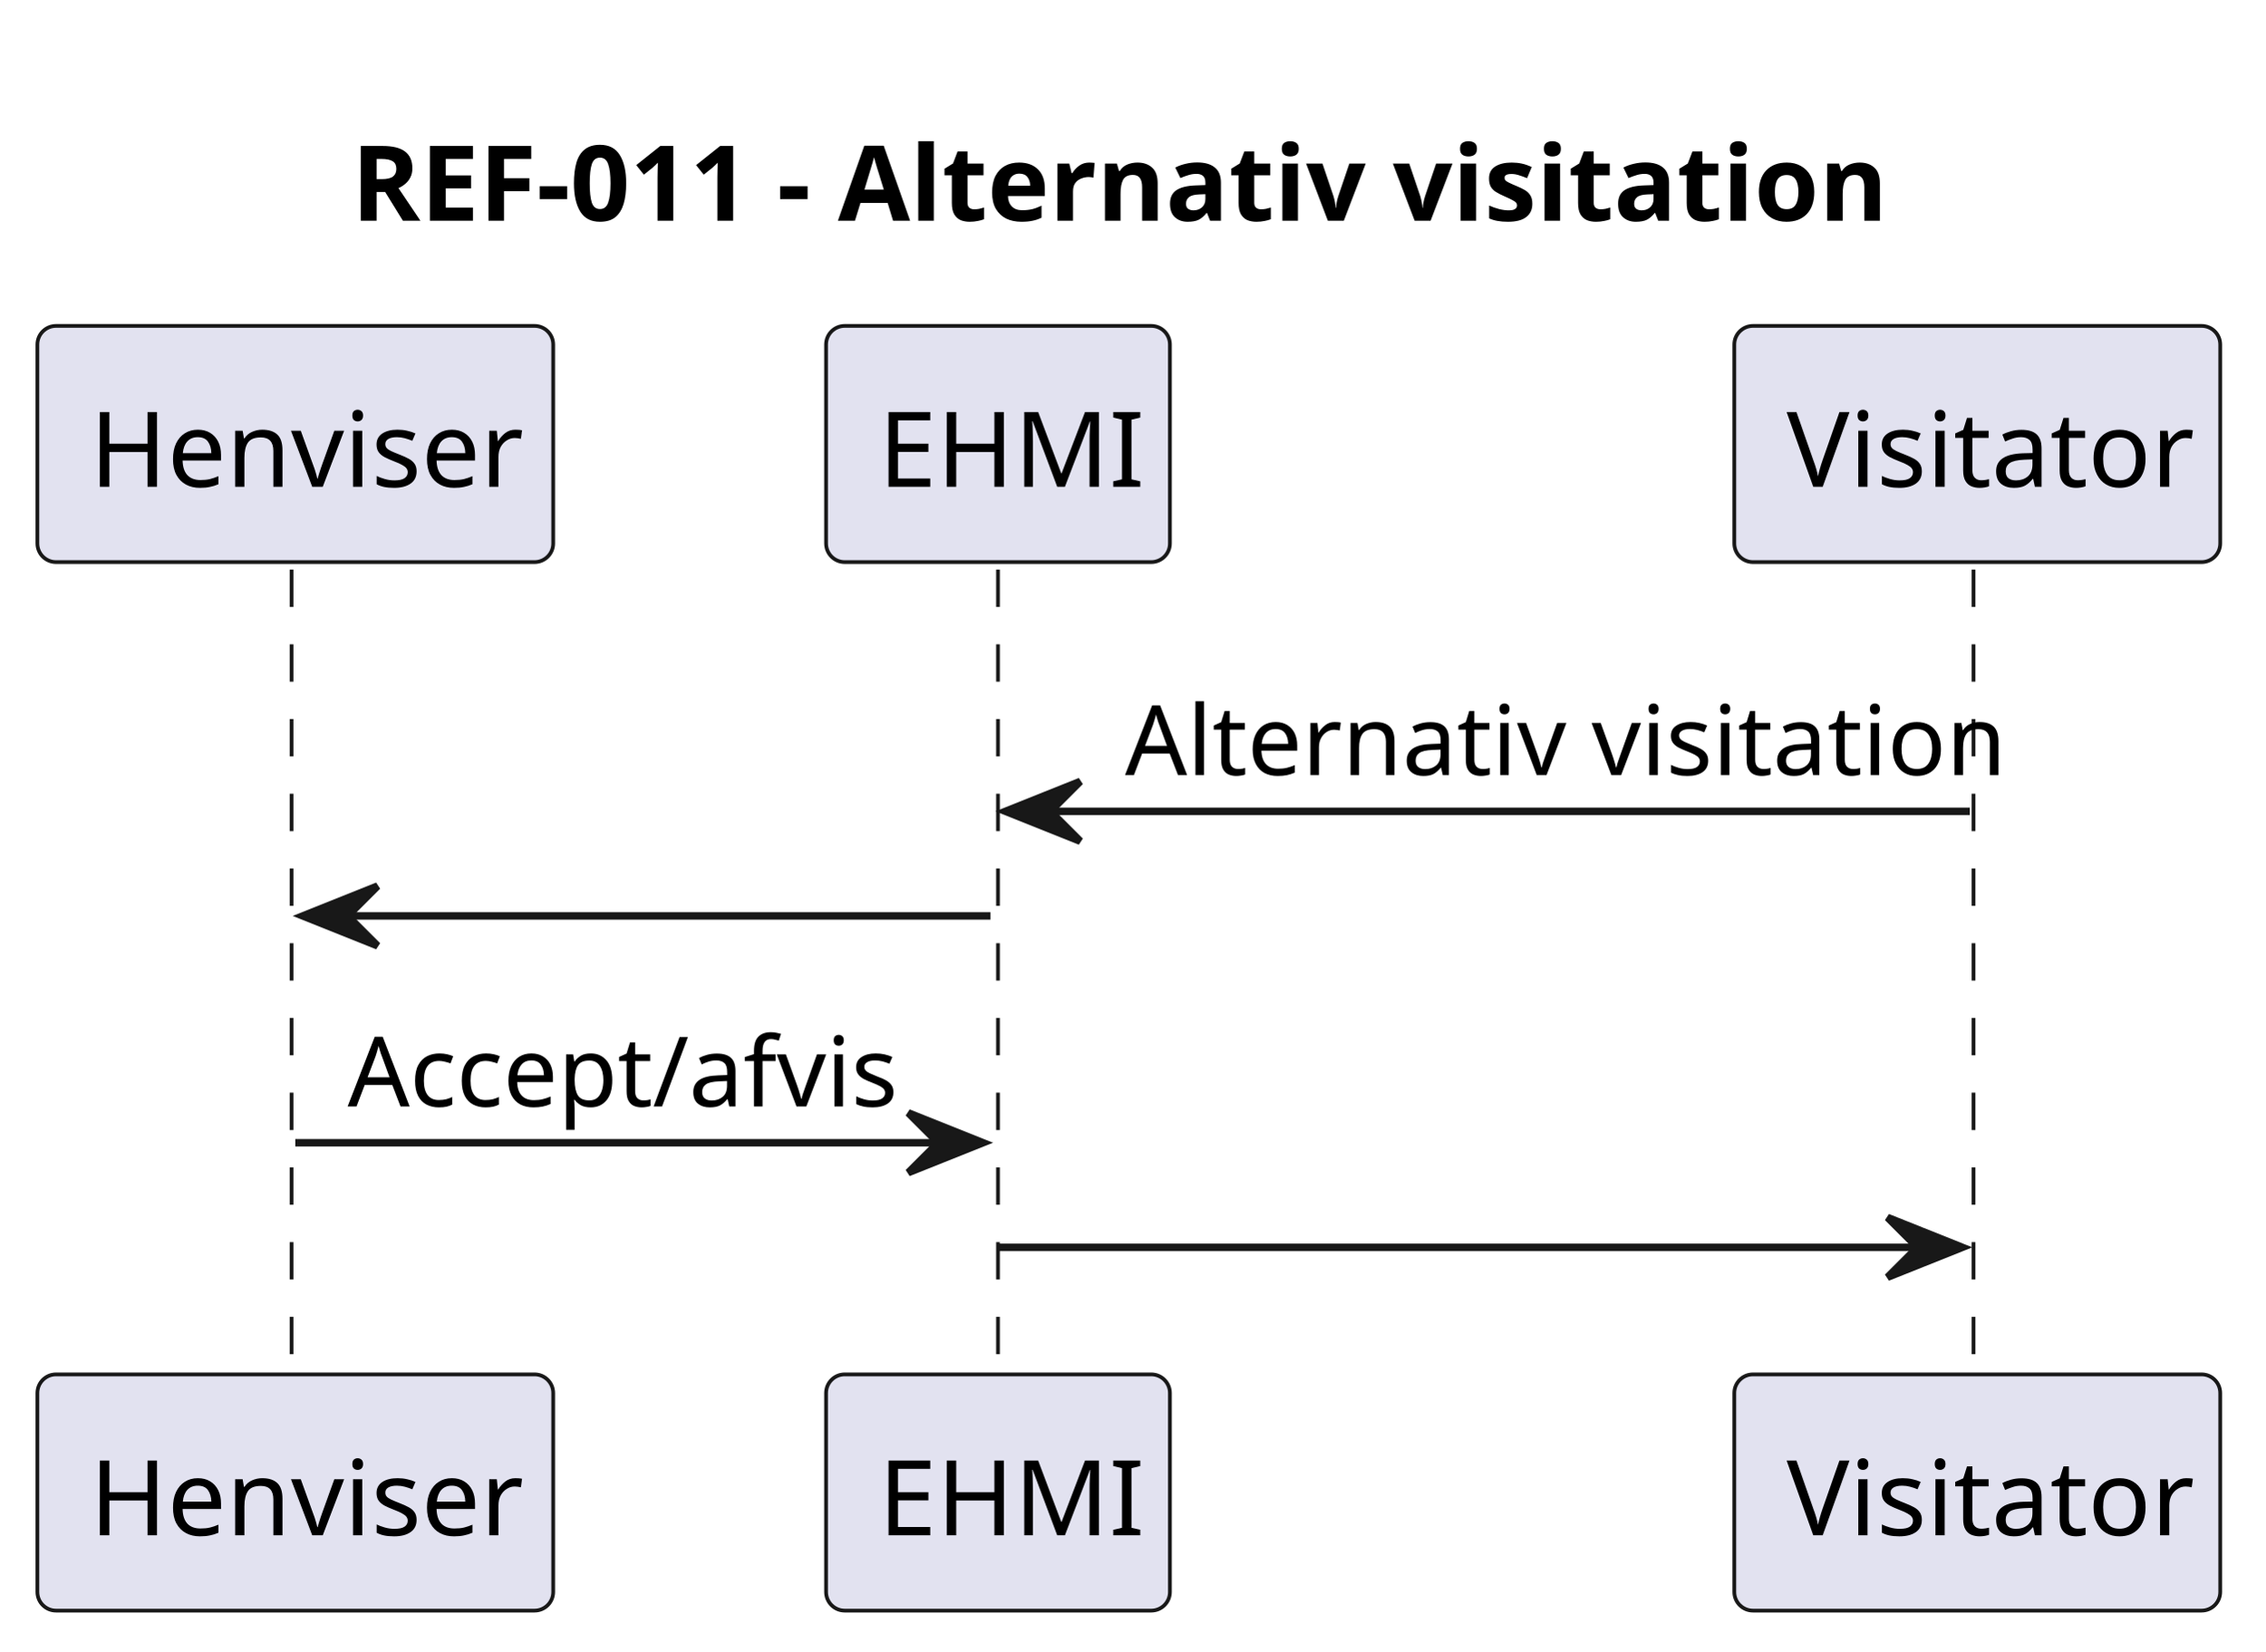
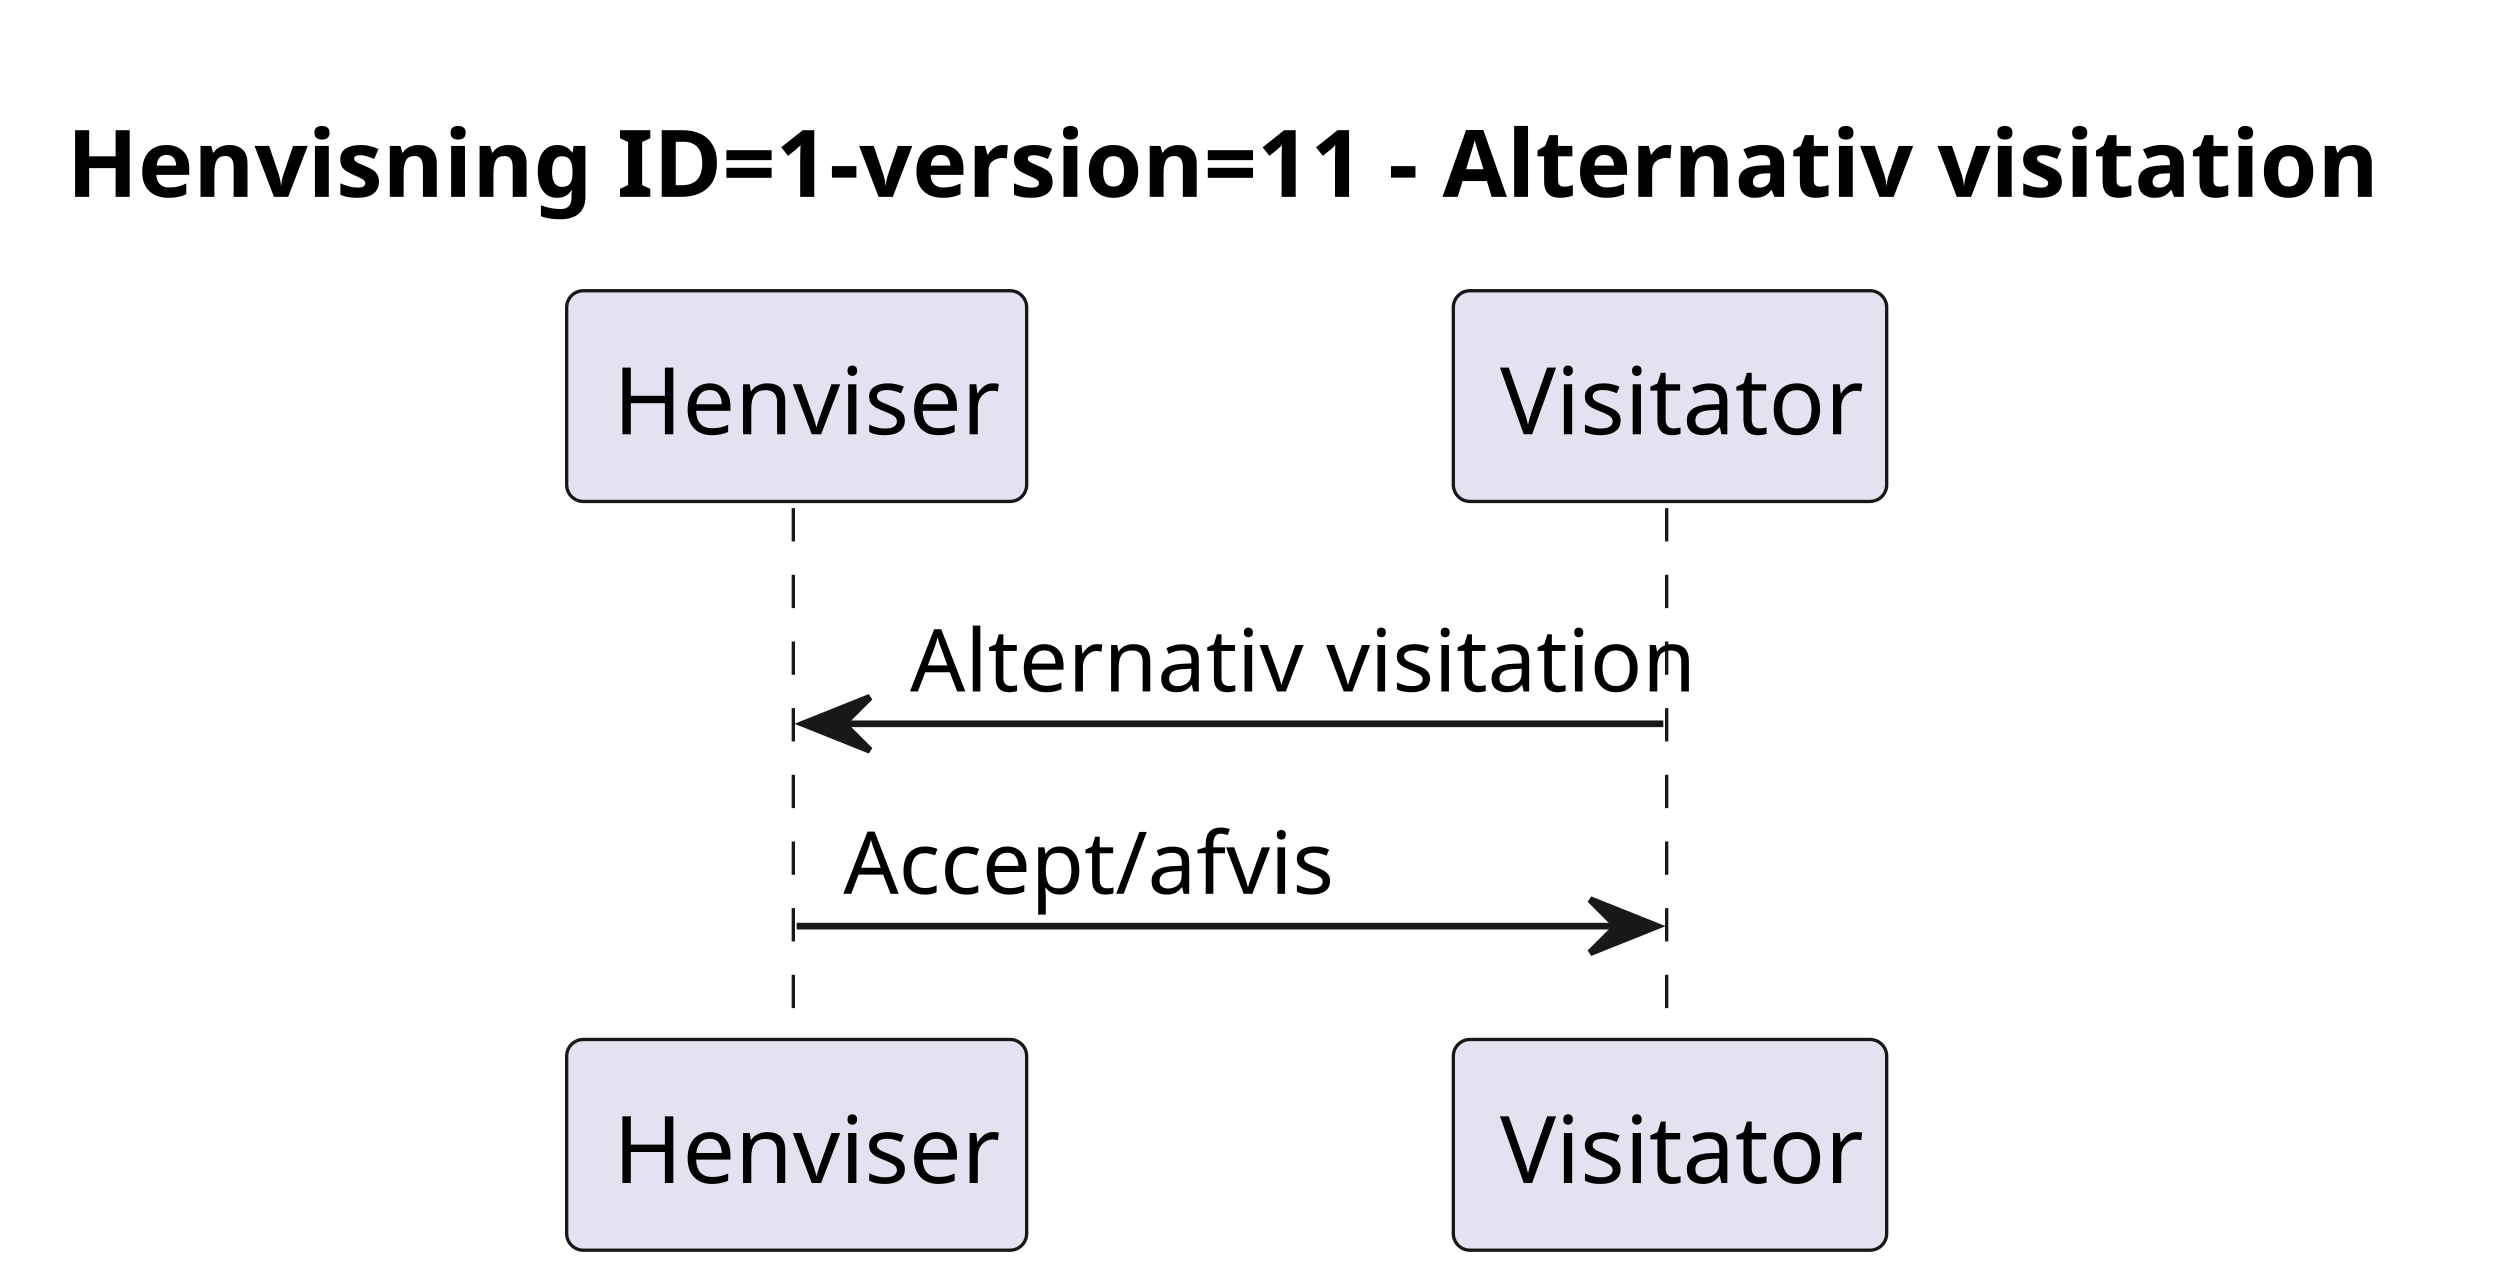
- <svg xmlns="http://www.w3.org/2000/svg" contentStyleType="text/css" height="221px" preserveAspectRatio="none" style="width:303px;height:221px;background:#FFFFFF;" version="1.1" viewBox="0 0 303 221" width="303px" zoomAndPan="magnify">
+ <svg xmlns="http://www.w3.org/2000/svg" contentStyleType="text/css" height="193px" preserveAspectRatio="none" style="width:375px;height:193px;background:#FFFFFF;" version="1.1" viewBox="0 0 375 193" width="375px" zoomAndPan="magnify">
  <defs />
  <g>
-     <text fill="#000000" font-family="sans-serif" font-size="14" font-weight="bold" lengthAdjust="spacing" textLength="207" x="47" y="29.533">REF-011 - Alternativ visitation</text>
-     <line style="stroke:#181818;stroke-width:0.5;stroke-dasharray:5.0,5.0;" x1="39" x2="39" y1="76.219" y2="184.922" />
-     <line style="stroke:#181818;stroke-width:0.5;stroke-dasharray:5.0,5.0;" x1="133.5" x2="133.5" y1="76.219" y2="184.922" />
-     <line style="stroke:#181818;stroke-width:0.5;stroke-dasharray:5.0,5.0;" x1="264" x2="264" y1="76.219" y2="184.922" />
-     <rect fill="#E2E2F0" height="31.609" rx="2.5" ry="2.5" style="stroke:#181818;stroke-width:0.5;" width="69" x="5" y="43.609" />
-     <text fill="#000000" font-family="sans-serif" font-size="14" lengthAdjust="spacing" textLength="55" x="12" y="65.143">Henviser</text>
-     <rect fill="#E2E2F0" height="31.609" rx="2.5" ry="2.5" style="stroke:#181818;stroke-width:0.5;" width="69" x="5" y="183.922" />
-     <text fill="#000000" font-family="sans-serif" font-size="14" lengthAdjust="spacing" textLength="55" x="12" y="205.455">Henviser</text>
-     <rect fill="#E2E2F0" height="31.609" rx="2.5" ry="2.5" style="stroke:#181818;stroke-width:0.5;" width="46" x="110.5" y="43.609" />
-     <text fill="#000000" font-family="sans-serif" font-size="14" lengthAdjust="spacing" textLength="32" x="117.5" y="65.143">EHMI</text>
-     <rect fill="#E2E2F0" height="31.609" rx="2.5" ry="2.5" style="stroke:#181818;stroke-width:0.5;" width="46" x="110.5" y="183.922" />
-     <text fill="#000000" font-family="sans-serif" font-size="14" lengthAdjust="spacing" textLength="32" x="117.5" y="205.455">EHMI</text>
-     <rect fill="#E2E2F0" height="31.609" rx="2.5" ry="2.5" style="stroke:#181818;stroke-width:0.5;" width="65" x="232" y="43.609" />
-     <text fill="#000000" font-family="sans-serif" font-size="14" lengthAdjust="spacing" textLength="51" x="239" y="65.143">Visitator</text>
-     <rect fill="#E2E2F0" height="31.609" rx="2.5" ry="2.5" style="stroke:#181818;stroke-width:0.5;" width="65" x="232" y="183.922" />
-     <text fill="#000000" font-family="sans-serif" font-size="14" lengthAdjust="spacing" textLength="51" x="239" y="205.455">Visitator</text>
-     <polygon fill="#181818" points="144.5,104.57,134.5,108.57,144.5,112.57,140.5,108.57" style="stroke:#181818;stroke-width:1.0;" />
-     <line style="stroke:#181818;stroke-width:1.0;" x1="138.5" x2="263.5" y1="108.57" y2="108.57" />
-     <text fill="#000000" font-family="sans-serif" font-size="13" lengthAdjust="spacing" textLength="107" x="150.5" y="103.714">Alternativ visitation</text>
-     <polygon fill="#181818" points="50.5,118.57,40.5,122.57,50.5,126.57,46.5,122.57" style="stroke:#181818;stroke-width:1.0;" />
-     <line style="stroke:#181818;stroke-width:1.0;" x1="44.5" x2="132.5" y1="122.57" y2="122.57" />
-     <polygon fill="#181818" points="121.5,148.922,131.5,152.922,121.5,156.922,125.5,152.922" style="stroke:#181818;stroke-width:1.0;" />
-     <line style="stroke:#181818;stroke-width:1.0;" x1="39.5" x2="127.5" y1="152.922" y2="152.922" />
-     <text fill="#000000" font-family="sans-serif" font-size="13" lengthAdjust="spacing" textLength="70" x="46.5" y="148.065">Accept/afvis</text>
-     <polygon fill="#181818" points="252.5,162.922,262.5,166.922,252.5,170.922,256.5,166.922" style="stroke:#181818;stroke-width:1.0;" />
-     <line style="stroke:#181818;stroke-width:1.0;" x1="133.5" x2="258.5" y1="166.922" y2="166.922" />
+     <text fill="#000000" font-family="sans-serif" font-size="14" font-weight="bold" lengthAdjust="spacing" textLength="347" x="10" y="29.533">Henvisning ID=1-version=11 - Alternativ visitation</text>
+     <line style="stroke:#181818;stroke-width:0.5;stroke-dasharray:5.0,5.0;" x1="119" x2="119" y1="76.219" y2="156.922" />
+     <line style="stroke:#181818;stroke-width:0.5;stroke-dasharray:5.0,5.0;" x1="250" x2="250" y1="76.219" y2="156.922" />
+     <rect fill="#E2E2F0" height="31.609" rx="2.5" ry="2.5" style="stroke:#181818;stroke-width:0.5;" width="69" x="85" y="43.609" />
+     <text fill="#000000" font-family="sans-serif" font-size="14" lengthAdjust="spacing" textLength="55" x="92" y="65.143">Henviser</text>
+     <rect fill="#E2E2F0" height="31.609" rx="2.5" ry="2.5" style="stroke:#181818;stroke-width:0.5;" width="69" x="85" y="155.922" />
+     <text fill="#000000" font-family="sans-serif" font-size="14" lengthAdjust="spacing" textLength="55" x="92" y="177.455">Henviser</text>
+     <rect fill="#E2E2F0" height="31.609" rx="2.5" ry="2.5" style="stroke:#181818;stroke-width:0.5;" width="65" x="218" y="43.609" />
+     <text fill="#000000" font-family="sans-serif" font-size="14" lengthAdjust="spacing" textLength="51" x="225" y="65.143">Visitator</text>
+     <rect fill="#E2E2F0" height="31.609" rx="2.5" ry="2.5" style="stroke:#181818;stroke-width:0.5;" width="65" x="218" y="155.922" />
+     <text fill="#000000" font-family="sans-serif" font-size="14" lengthAdjust="spacing" textLength="51" x="225" y="177.455">Visitator</text>
+     <polygon fill="#181818" points="130.5,104.57,120.5,108.57,130.5,112.57,126.5,108.57" style="stroke:#181818;stroke-width:1.0;" />
+     <line style="stroke:#181818;stroke-width:1.0;" x1="124.5" x2="249.5" y1="108.57" y2="108.57" />
+     <text fill="#000000" font-family="sans-serif" font-size="13" lengthAdjust="spacing" textLength="107" x="136.5" y="103.714">Alternativ visitation</text>
+     <polygon fill="#181818" points="238.5,134.922,248.5,138.922,238.5,142.922,242.5,138.922" style="stroke:#181818;stroke-width:1.0;" />
+     <line style="stroke:#181818;stroke-width:1.0;" x1="119.5" x2="244.5" y1="138.922" y2="138.922" />
+     <text fill="#000000" font-family="sans-serif" font-size="13" lengthAdjust="spacing" textLength="70" x="126.5" y="134.065">Accept/afvis</text>
  </g>
</svg>
